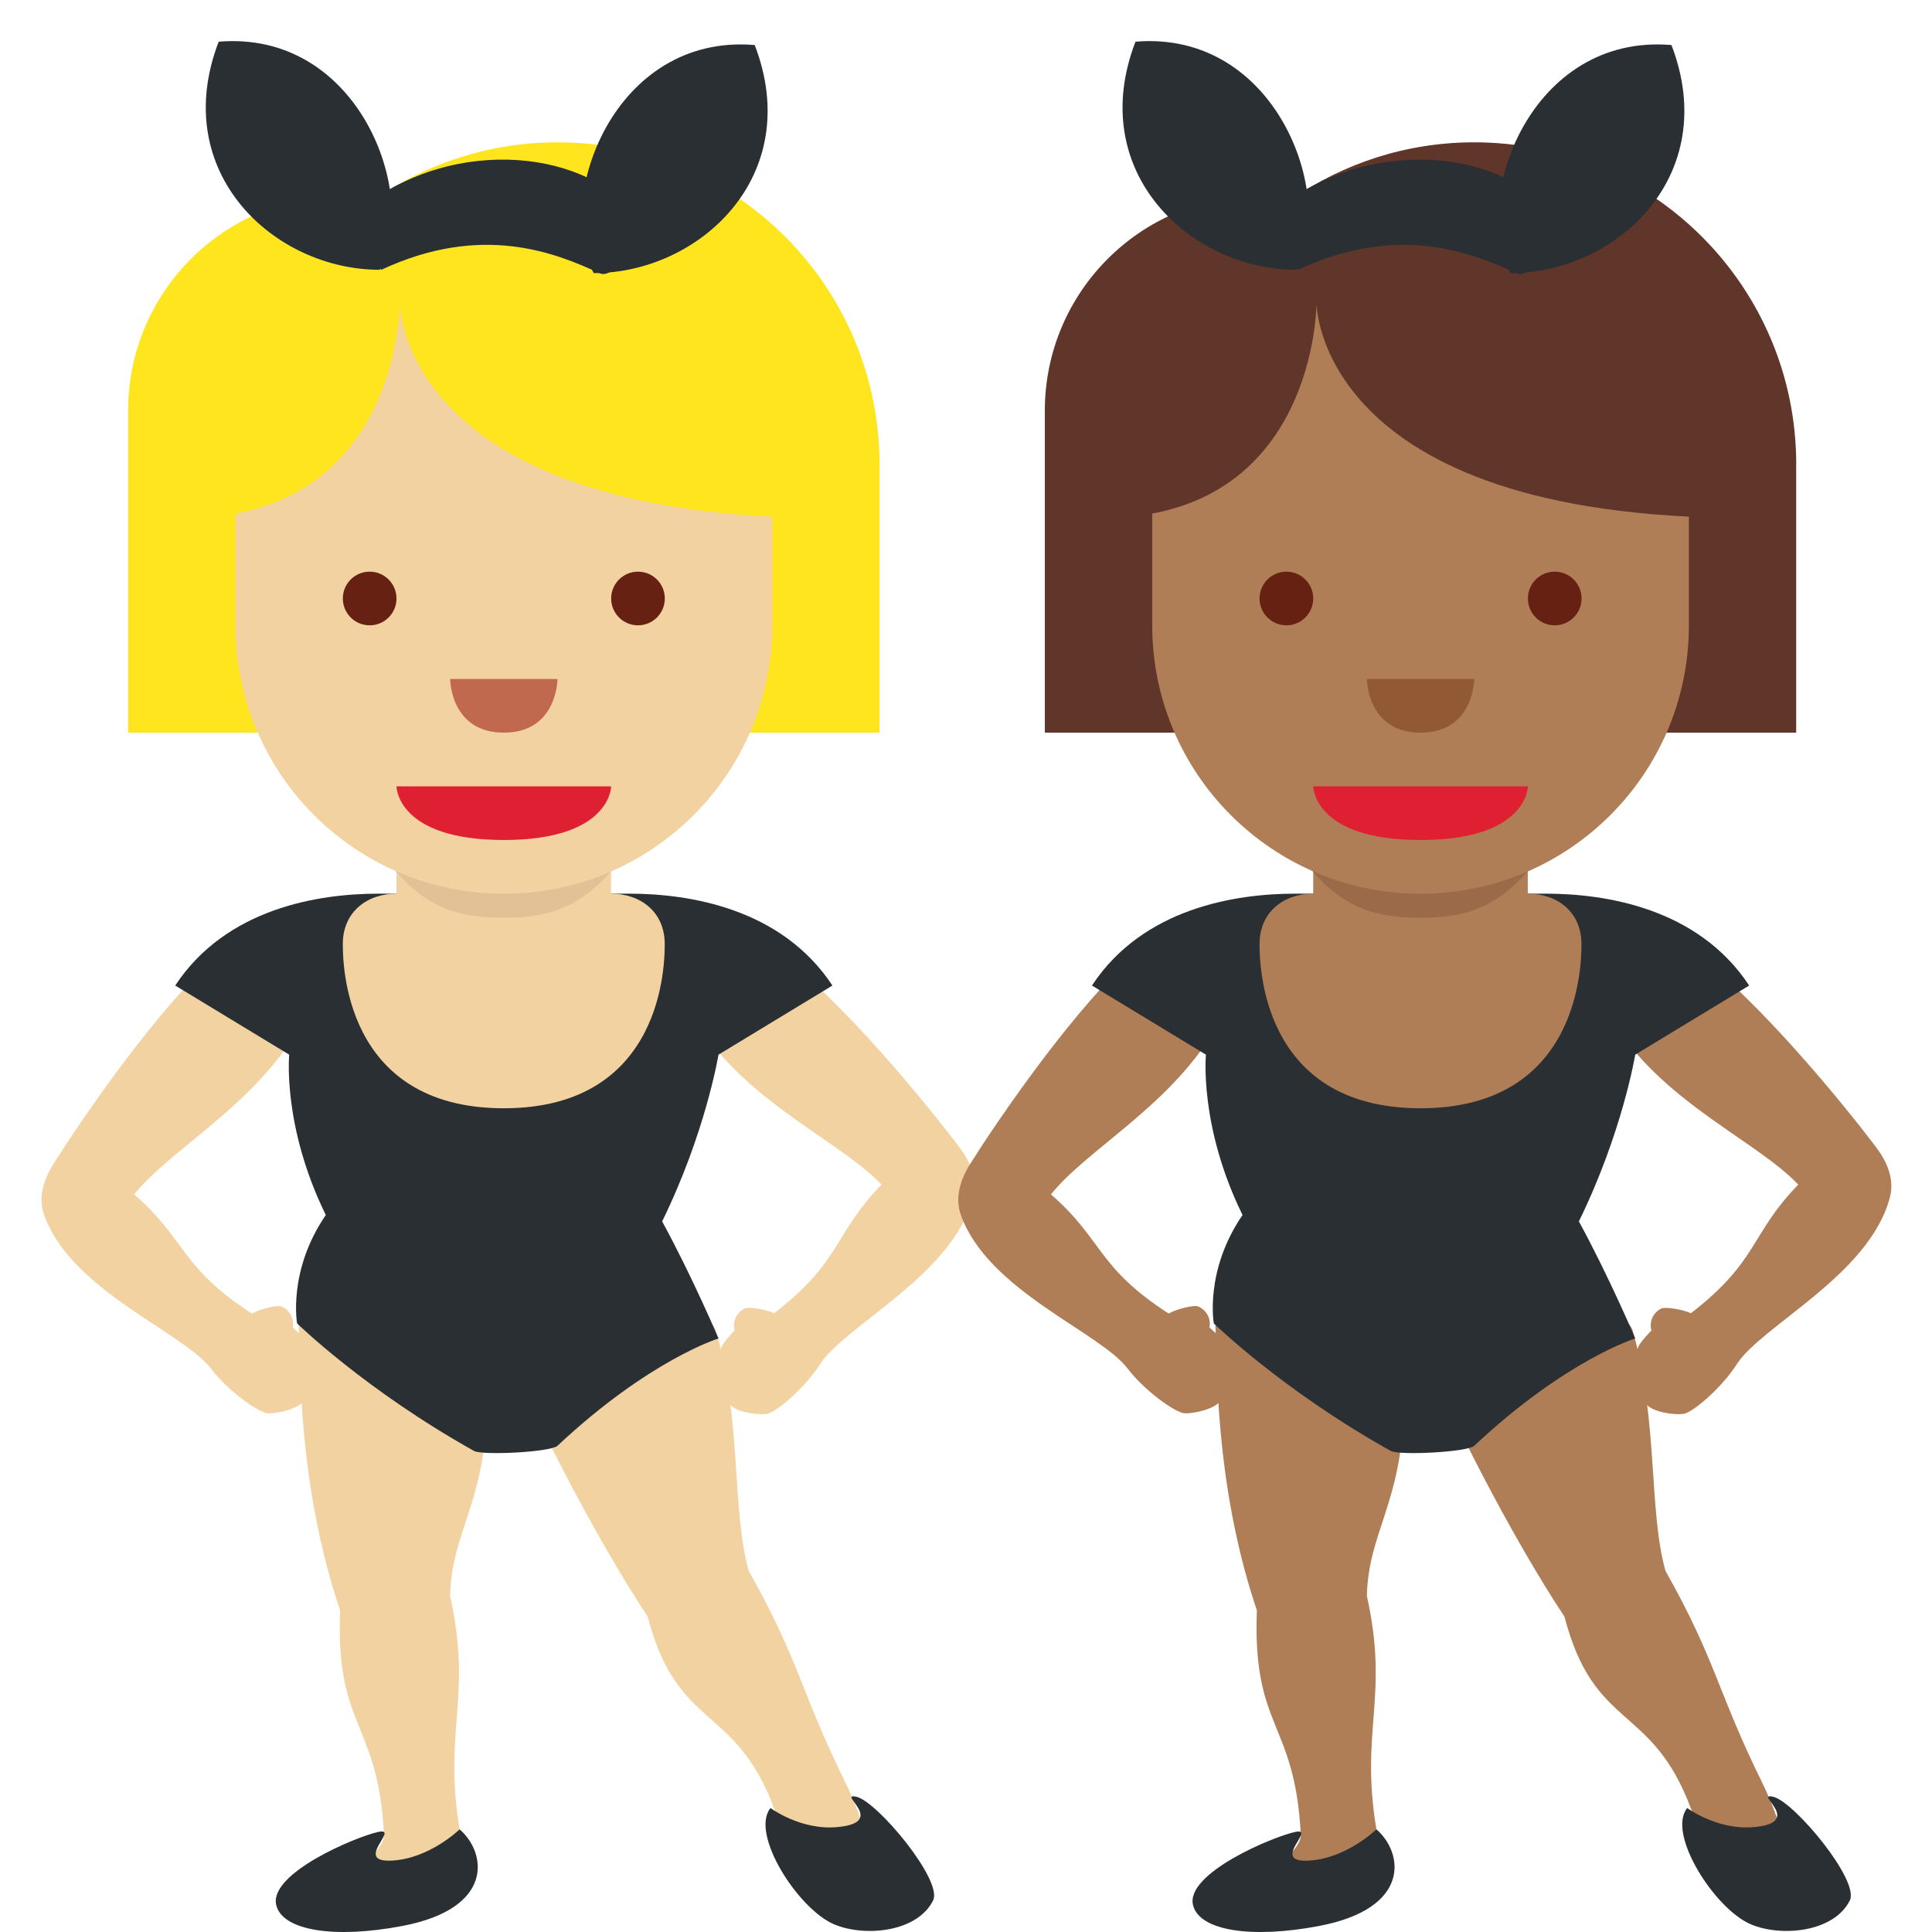
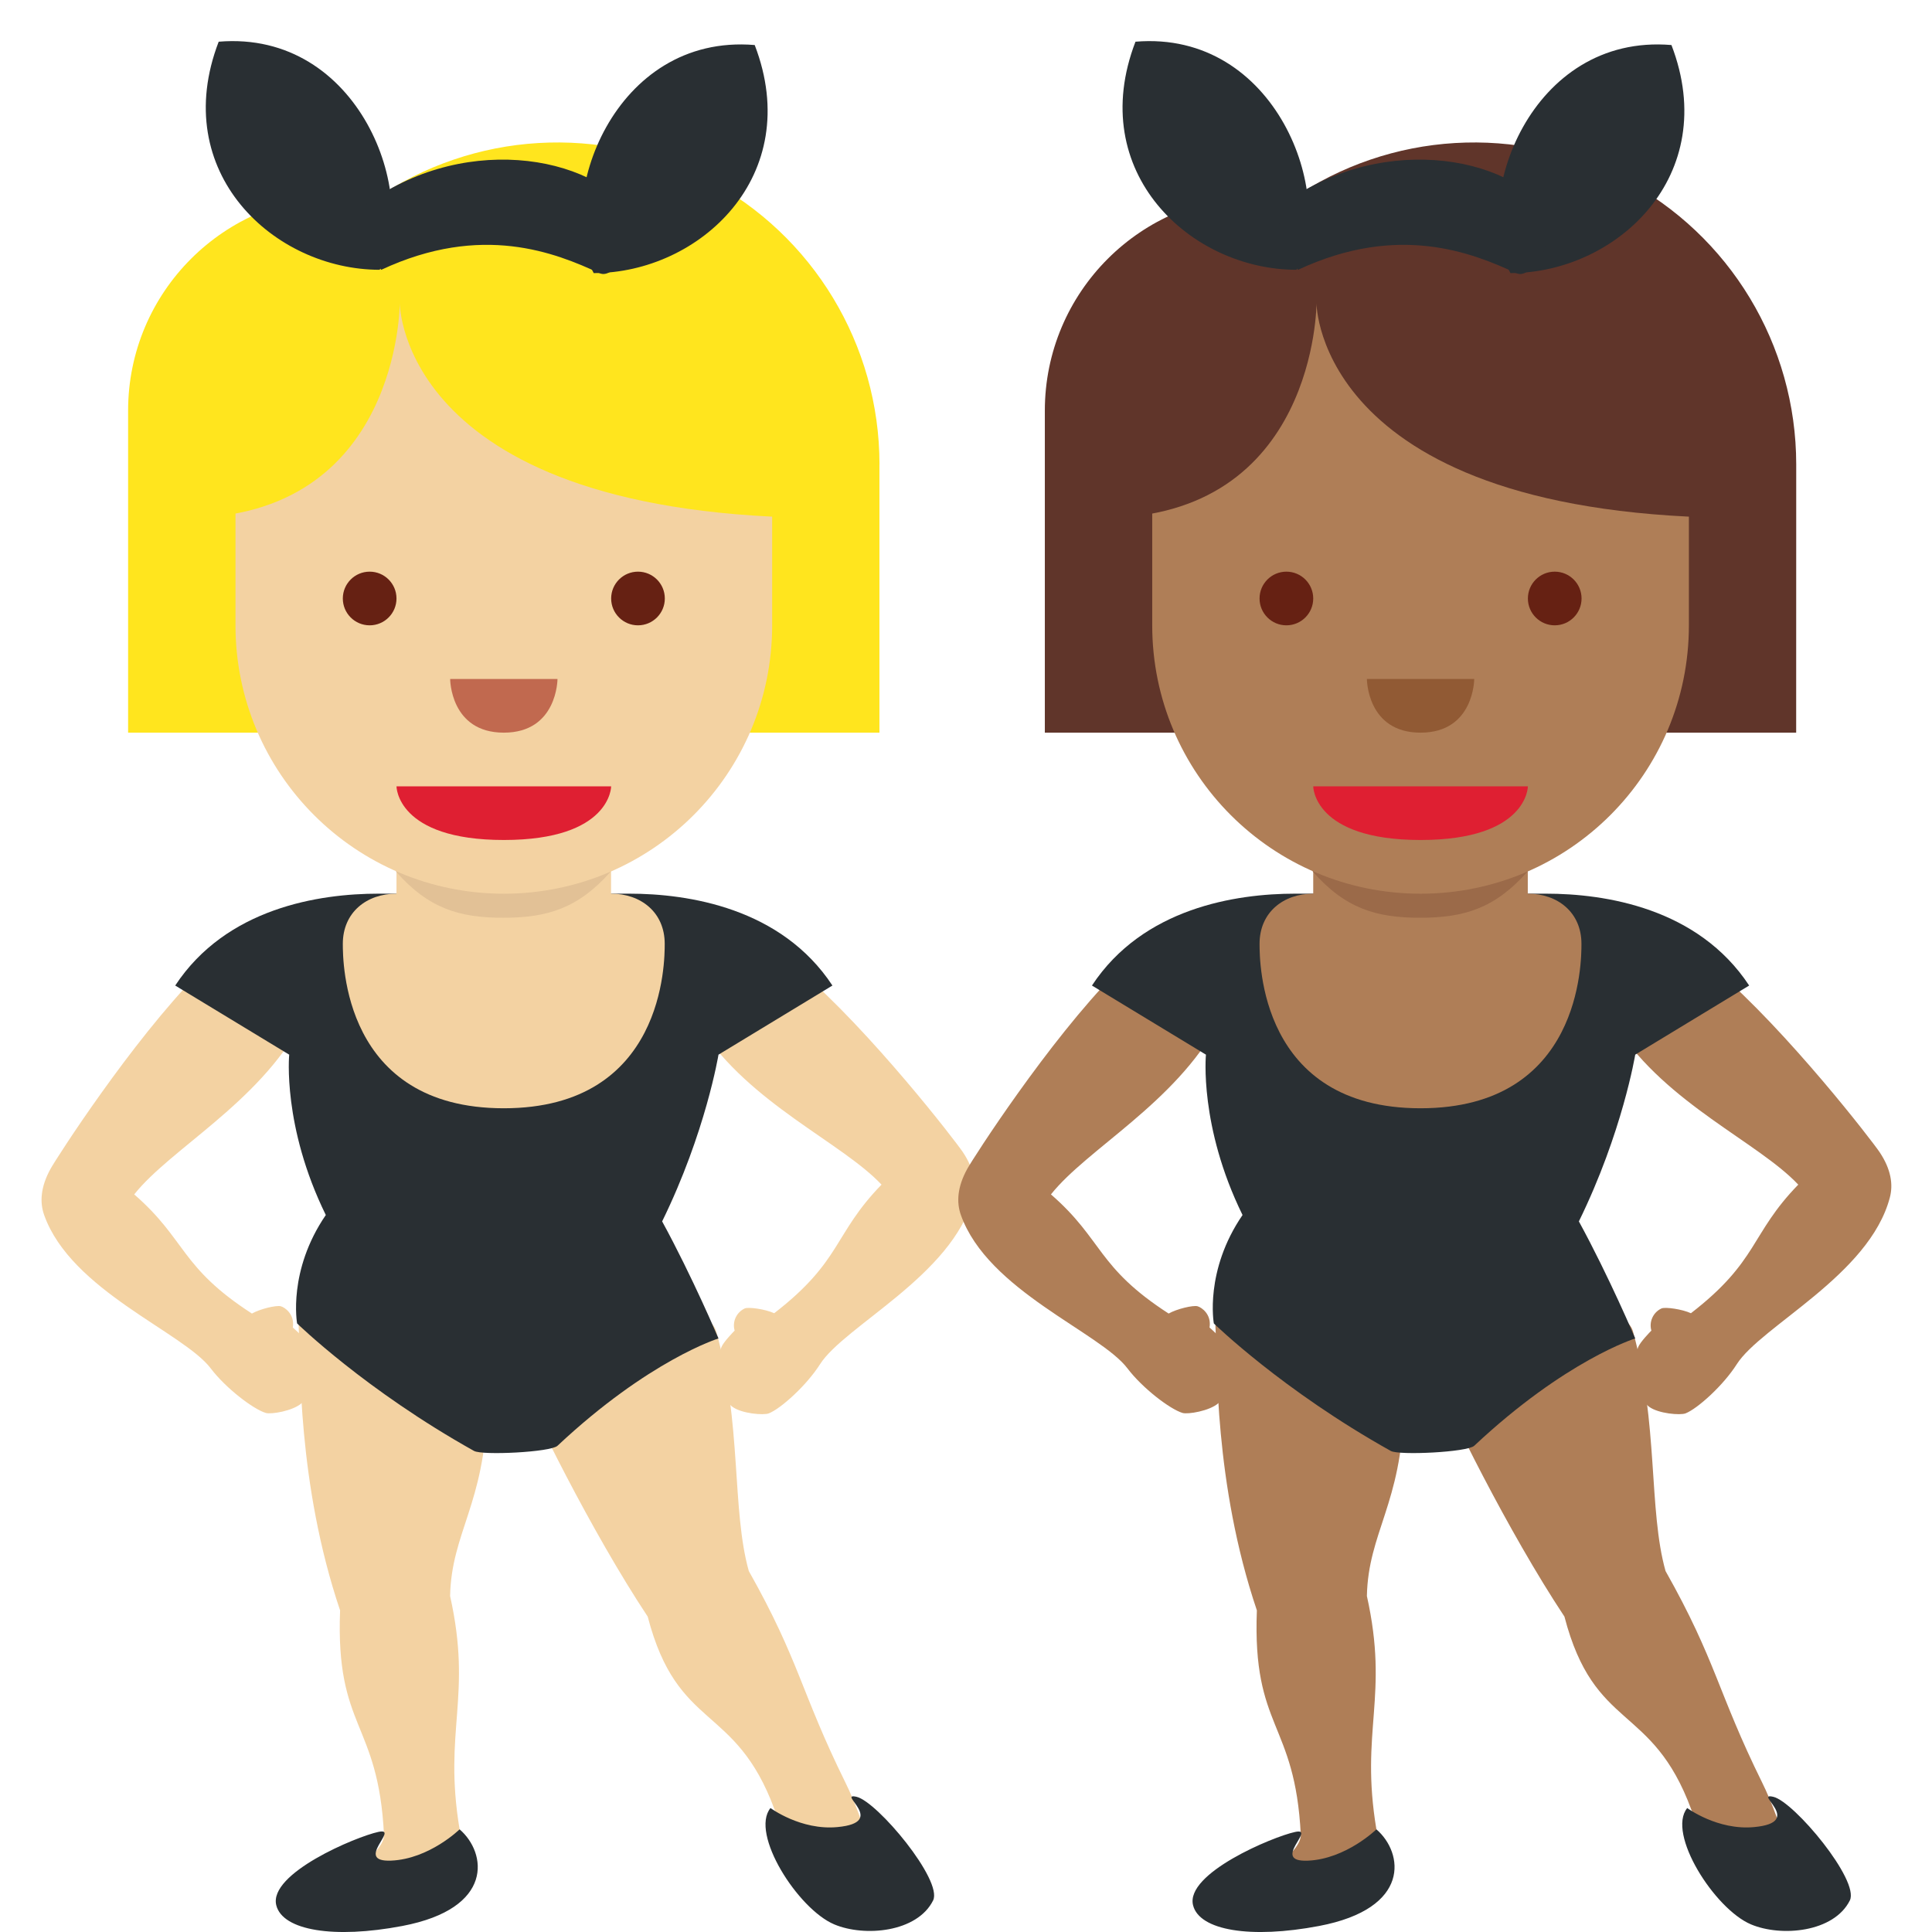
<svg xmlns="http://www.w3.org/2000/svg" viewBox="0 0 36 36">
-   <path fill="#F3D2A2" d="M8.564 34.087c.131.787-2.091 1.454-2.376 1.326-.305-.137.988-.808.967-1.226-.106-2.12-.904-1.961-.818-4.18-.802-2.376-.735-4.653-.772-5.287-.087-1.472 3.528.615 3.509 1.518-.038 1.776-.663 2.321-.687 3.502.42 1.882-.131 2.499.177 4.347zm7.189-.872c.353.715.726 1.971.416 1.931-.331-.043-1.396-.505-1.736-1.427-.734-1.991-1.804-1.447-2.364-3.596-1.047-1.579-2.186-3.886-2.406-4.482-.509-1.384 3.441-1.701 3.683-.832.477 1.711.287 3.328.607 4.465.948 1.68.97 2.261 1.8 3.941z" />
-   <path fill="#F3D2A2" d="M5.621 26.146c-.164.146-.57.212-.669.182-.232-.07-.745-.46-1.026-.831-.513-.675-2.601-1.446-3.103-2.856-.085-.238-.067-.524.118-.86.113-.205 1.505-2.37 2.77-3.655.336-.342 1.248-.428 1.676-.104.427.323.483.579.233 1.04-.811 1.497-2.441 2.342-3.119 3.194.974.847.851 1.353 2.193 2.22.156-.088.457-.158.538-.136.08.022.264.154.224.397.024.02.226.196.271.286.126.245.107.934-.106 1.123zm8.023.065c.176.132.586.163.682.125.225-.089.703-.521.953-.914.454-.715 2.471-1.659 2.853-3.106.065-.244.023-.528-.19-.847-.13-.195-1.698-2.235-3.066-3.41-.364-.312-1.279-.322-1.679.037-.399.358-.433.617-.146 1.056.934 1.424 2.628 2.129 3.375 2.922-.9.925-.735 1.419-2 2.396-.163-.075-.469-.119-.547-.09-.078.029-.25.176-.19.414-.022.021-.209.214-.246.307-.103.255-.027.939.201 1.11z" />
-   <path fill="#292F33" d="M15.511 18.364c-.953-1.447-2.684-1.712-3.788-1.712H9.388v.002-.002H7.053c-1.104 0-2.835.265-3.788 1.712l2.124 1.288s-.131 1.332.682 2.988c-.713 1.04-.535 2.02-.535 2.02s1.277 1.248 3.297 2.376c.153.086 1.427.024 1.555-.096 1.706-1.6 3-2 3-2s-.488-1.153-1.05-2.181c.812-1.656 1.05-3.107 1.05-3.107l2.123-1.288z" />
-   <path fill="#F3D2A2" d="M12.386 17.587c0-.588-.445-.935-1-.935v-3H7.388v3c-.555 0-1 .347-1 .935 0 .323 0 3.063 2.997 3.064h.004c2.997-.001 2.997-2.74 2.997-3.064z" />
-   <path fill="#E2C196" d="M7.379 16.242c.608.687 1.178.859 1.998.859.819 0 1.394-.173 2.002-.859v-.812h-4v.812z" />
-   <path fill="#FFE51E" d="M16.388 8.653c0-3.314-2.687-6.001-6.001-6.001-1.264 0-2.435.393-3.402 1.06-.196-.03-.393-.06-.598-.06-2.209 0-4 1.791-4 4v6h14V8.653z" />
-   <path fill="#F3D2A2" d="M14.388 5.652h-10v6.001c0 2.762 2.238 5 5 5s5-2.237 5-5V5.652z" />
-   <path fill="#FFE51E" d="M14.449 4.652h-10l-1 5c4 0 4-4 4-4s0 4 8 4l-1-5z" />
-   <path fill="#DF1F32" d="M11.388 14.652h-4s0 1 2 1 2-1 2-1z" />
-   <circle fill="#662113" cx="6.888" cy="11.152" r=".5" />
-   <circle fill="#662113" cx="11.888" cy="11.152" r=".5" />
-   <path fill="#C1694F" d="M8.388 12.652h2s0 1-1 1-1-1-1-1z" />
-   <path fill="#292F33" d="M4.075.777c2.625-.219 3.75 2.875 3 4.25-1.968 0-3.937-1.813-3-4.25zm9.988.062c-2.625-.219-3.75 2.875-3 4.25 1.969 0 3.937-1.812 3-4.25z" />
-   <path fill="#292F33" d="M6.7 3.902c1.812-1.438 4.344-1.062 5.156.156.031.312-.37 1.178-.688 1.031-.812-.375-2.188-.938-4.063-.062-.092-.063-.439-1.098-.405-1.125zm7.657 29.788c-.386.475.511 1.883 1.188 2.168.564.238 1.545.149 1.842-.446.186-.373-1.04-1.842-1.426-1.931-.386-.089.594.475-.356.564-.684.065-1.248-.355-1.248-.355zm-5.793.397c.505.435.654 1.474-1.069 1.801-1.268.241-2.228.086-2.347-.386-.148-.594 1.486-1.278 1.902-1.367.416-.089-.475.564.238.535.712-.03 1.276-.583 1.276-.583z" />
-   <path fill="#AF7E57" d="M25.647 34.087c.131.787-2.091 1.454-2.376 1.326-.305-.137.988-.808.967-1.226-.106-2.12-.904-1.961-.818-4.18-.802-2.376-.735-4.653-.772-5.287-.087-1.472 3.528.615 3.509 1.518-.038 1.776-.663 2.321-.687 3.502.419 1.882-.132 2.499.177 4.347zm7.188-.872c.353.715.726 1.971.416 1.931-.331-.043-1.396-.505-1.736-1.427-.734-1.991-1.804-1.447-2.364-3.596-1.047-1.579-2.186-3.886-2.406-4.482-.509-1.384 3.441-1.701 3.683-.832.477 1.711.287 3.328.607 4.465.948 1.68.97 2.261 1.8 3.941z" />
-   <path fill="#AF7E57" d="M22.703 26.146c-.164.146-.57.212-.669.182-.232-.07-.745-.46-1.026-.831-.513-.675-2.601-1.446-3.103-2.856-.085-.238-.067-.524.118-.86.113-.205 1.505-2.37 2.77-3.655.336-.342 1.248-.428 1.676-.104.427.323.483.579.233 1.04-.811 1.497-2.441 2.342-3.119 3.194.974.847.851 1.353 2.193 2.22.156-.088.457-.158.538-.136.08.022.264.154.224.397.024.02.226.196.271.286.126.245.107.934-.106 1.123zm8.023.065c.176.132.586.163.682.125.225-.089.703-.521.953-.914.454-.715 2.471-1.659 2.853-3.106.065-.244.023-.528-.19-.847-.13-.195-1.698-2.235-3.066-3.41-.364-.312-1.279-.322-1.679.037-.399.358-.433.617-.146 1.056.934 1.424 2.628 2.129 3.375 2.922-.9.925-.735 1.419-2 2.396-.163-.075-.469-.119-.547-.09-.078.029-.25.176-.19.414-.022.021-.209.214-.246.307-.103.255-.027.939.201 1.11z" />
-   <path fill="#292F33" d="M32.593 18.364c-.953-1.447-2.684-1.712-3.788-1.712H26.47v.002-.002h-2.335c-1.104 0-2.835.265-3.788 1.712l2.124 1.288s-.131 1.332.682 2.988c-.713 1.04-.535 2.02-.535 2.02s1.277 1.248 3.297 2.376c.153.086 1.427.024 1.555-.096 1.706-1.6 3-2 3-2s-.488-1.153-1.05-2.181c.812-1.656 1.05-3.107 1.05-3.107l2.123-1.288z" />
-   <path fill="#AF7E57" d="M29.468 17.587c0-.588-.445-.935-1-.935v-3H24.47v3c-.555 0-1 .347-1 .935 0 .323 0 3.063 2.997 3.064h.004c2.997-.001 2.997-2.74 2.997-3.064z" />
-   <path fill="#9B6A49" d="M24.462 16.242c.608.687 1.178.859 1.998.859.819 0 1.394-.173 2.002-.859v-.812h-4v.812z" />
-   <path fill="#60352A" d="M33.47 8.653c0-3.314-2.687-6.001-6.001-6.001-1.264 0-2.435.393-3.402 1.06-.196-.03-.393-.06-.598-.06-2.209 0-4 1.791-4 4v6h14V8.653z" />
-   <path fill="#AF7E57" d="M31.47 5.652h-10v6.001c0 2.762 2.238 5 5 5s5-2.237 5-5V5.652z" />
-   <path fill="#60352A" d="M31.531 4.652h-10l-1 5c4 0 4-4 4-4s0 4 8 4l-1-5z" />
-   <path fill="#DF1F32" d="M28.47 14.652h-4s0 1 2 1 2-1 2-1z" />
-   <circle fill="#662113" cx="23.97" cy="11.152" r=".5" />
-   <circle fill="#662113" cx="28.97" cy="11.152" r=".5" />
-   <path fill="#915A34" d="M25.47 12.652h2s0 1-1 1-1-1-1-1z" />
-   <path fill="#292F33" d="M21.158.777c2.625-.219 3.75 2.875 3 4.25-1.969 0-3.938-1.813-3-4.25zm9.987.062c-2.625-.219-3.75 2.875-3 4.25 1.969 0 3.937-1.812 3-4.25z" />
-   <path fill="#292F33" d="M23.783 3.902c1.812-1.438 4.344-1.062 5.156.156.031.312-.37 1.178-.688 1.031-.812-.375-2.188-.938-4.063-.062-.093-.063-.44-1.098-.405-1.125zm7.656 29.788c-.386.475.511 1.883 1.188 2.168.564.238 1.545.149 1.842-.446.186-.373-1.04-1.842-1.426-1.931-.386-.089.594.475-.356.564-.684.065-1.248-.355-1.248-.355zm-5.792.397c.505.435.654 1.474-1.069 1.801-1.268.241-2.228.086-2.347-.386-.149-.594 1.485-1.277 1.901-1.366.416-.089-.475.564.238.535.712-.031 1.277-.584 1.277-.584z" />
+   <path fill="#f3d2a2" d="M8.564 34.087c.131.787-2.091 1.454-2.376 1.326-.305-.137.988-.808.967-1.226-.106-2.12-.904-1.961-.818-4.18-.802-2.376-.735-4.653-.772-5.287-.087-1.472 3.528.615 3.509 1.518-.038 1.776-.663 2.321-.687 3.502.42 1.882-.131 2.499.177 4.347m7.189-.872c.353.715.726 1.971.416 1.931-.331-.043-1.396-.505-1.736-1.427-.734-1.991-1.804-1.447-2.364-3.596-1.047-1.579-2.186-3.886-2.406-4.482-.509-1.384 3.441-1.701 3.683-.832.477 1.711.287 3.328.607 4.465.948 1.68.97 2.261 1.8 3.941" />
+   <path fill="#f3d2a2" d="M5.621 26.146c-.164.146-.57.212-.669.182-.232-.07-.745-.46-1.026-.831-.513-.675-2.601-1.446-3.103-2.856-.085-.238-.067-.524.118-.86.113-.205 1.505-2.37 2.77-3.655.336-.342 1.248-.428 1.676-.104.427.323.483.579.233 1.04-.811 1.497-2.441 2.342-3.119 3.194.974.847.851 1.353 2.193 2.22.156-.088.457-.158.538-.136.08.022.264.154.224.397.024.02.226.196.271.286.126.245.107.934-.106 1.123m8.023.065c.176.132.586.163.682.125.225-.089.703-.521.953-.914.454-.715 2.471-1.659 2.853-3.106.065-.244.023-.528-.19-.847-.13-.195-1.698-2.235-3.066-3.41-.364-.312-1.279-.322-1.679.037-.399.358-.433.617-.146 1.056.934 1.424 2.628 2.129 3.375 2.922-.9.925-.735 1.419-2 2.396-.163-.075-.469-.119-.547-.09a.35.35 0 0 0-.19.414c-.022.021-.209.214-.246.307-.103.255-.027.939.201 1.11" />
+   <path fill="#292f33" d="M15.511 18.364c-.953-1.447-2.684-1.712-3.788-1.712H9.388v.002-.002H7.053c-1.104 0-2.835.265-3.788 1.712l2.124 1.288s-.131 1.332.682 2.988c-.713 1.04-.535 2.02-.535 2.02s1.277 1.248 3.297 2.376c.153.086 1.427.024 1.555-.096 1.706-1.6 3-2 3-2s-.488-1.153-1.05-2.181c.812-1.656 1.05-3.107 1.05-3.107z" />
+   <path fill="#f3d2a2" d="M12.386 17.587c0-.588-.445-.935-1-.935v-3H7.388v3c-.555 0-1 .347-1 .935 0 .323 0 3.063 2.997 3.064h.004c2.997-.001 2.997-2.74 2.997-3.064" />
+   <path fill="#e2c196" d="M7.379 16.242c.608.687 1.178.859 1.998.859.819 0 1.394-.173 2.002-.859v-.812h-4z" />
+   <path fill="#ffe51e" d="M16.388 8.653a6.001 6.001 0 0 0-9.403-4.941 4 4 0 0 0-.598-.06 4 4 0 0 0-4 4v6h14V8.653z" />
+   <path fill="#f3d2a2" d="M14.388 5.652h-10v6.001c0 2.762 2.238 5 5 5s5-2.237 5-5z" />
+   <path fill="#ffe51e" d="M14.449 4.652h-10l-1 5c4 0 4-4 4-4s0 4 8 4z" />
+   <path fill="#df1f32" d="M11.388 14.652h-4s0 1 2 1 2-1 2-1" />
+   <circle cx="6.888" cy="11.152" r=".5" fill="#662113" />
+   <circle cx="11.888" cy="11.152" r=".5" fill="#662113" />
+   <path fill="#c1694f" d="M8.388 12.652h2s0 1-1 1-1-1-1-1" />
+   <path fill="#292f33" d="M4.075.777c2.625-.219 3.75 2.875 3 4.25-1.968 0-3.937-1.813-3-4.25m9.988.062c-2.625-.219-3.75 2.875-3 4.25 1.969 0 3.937-1.812 3-4.25" />
+   <path fill="#292f33" d="M6.7 3.902c1.812-1.438 4.344-1.062 5.156.156.031.312-.37 1.178-.688 1.031-.812-.375-2.188-.938-4.063-.062-.092-.063-.439-1.098-.405-1.125m7.657 29.788c-.386.475.511 1.883 1.188 2.168.564.238 1.545.149 1.842-.446.186-.373-1.04-1.842-1.426-1.931s.594.475-.356.564c-.684.065-1.248-.355-1.248-.355m-5.793.397c.505.435.654 1.474-1.069 1.801-1.268.241-2.228.086-2.347-.386-.148-.594 1.486-1.278 1.902-1.367s-.475.564.238.535c.712-.03 1.276-.583 1.276-.583" />
+   <path fill="#af7e57" d="M25.647 34.087c.131.787-2.091 1.454-2.376 1.326-.305-.137.988-.808.967-1.226-.106-2.12-.904-1.961-.818-4.18-.802-2.376-.735-4.653-.772-5.287-.087-1.472 3.528.615 3.509 1.518-.038 1.776-.663 2.321-.687 3.502.419 1.882-.132 2.499.177 4.347m7.188-.872c.353.715.726 1.971.416 1.931-.331-.043-1.396-.505-1.736-1.427-.734-1.991-1.804-1.447-2.364-3.596-1.047-1.579-2.186-3.886-2.406-4.482-.509-1.384 3.441-1.701 3.683-.832.477 1.711.287 3.328.607 4.465.948 1.68.97 2.261 1.8 3.941" />
+   <path fill="#af7e57" d="M22.703 26.146c-.164.146-.57.212-.669.182-.232-.07-.745-.46-1.026-.831-.513-.675-2.601-1.446-3.103-2.856-.085-.238-.067-.524.118-.86.113-.205 1.505-2.37 2.77-3.655.336-.342 1.248-.428 1.676-.104.427.323.483.579.233 1.04-.811 1.497-2.441 2.342-3.119 3.194.974.847.851 1.353 2.193 2.22.156-.088.457-.158.538-.136.08.022.264.154.224.397.024.02.226.196.271.286.126.245.107.934-.106 1.123m8.023.065c.176.132.586.163.682.125.225-.089.703-.521.953-.914.454-.715 2.471-1.659 2.853-3.106.065-.244.023-.528-.19-.847-.13-.195-1.698-2.235-3.066-3.41-.364-.312-1.279-.322-1.679.037-.399.358-.433.617-.146 1.056.934 1.424 2.628 2.129 3.375 2.922-.9.925-.735 1.419-2 2.396-.163-.075-.469-.119-.547-.09a.35.35 0 0 0-.19.414c-.022.021-.209.214-.246.307-.103.255-.027.939.201 1.11" />
+   <path fill="#292f33" d="M32.593 18.364c-.953-1.447-2.684-1.712-3.788-1.712H26.47v.002-.002h-2.335c-1.104 0-2.835.265-3.788 1.712l2.124 1.288s-.131 1.332.682 2.988c-.713 1.04-.535 2.02-.535 2.02s1.277 1.248 3.297 2.376c.153.086 1.427.024 1.555-.096 1.706-1.6 3-2 3-2s-.488-1.153-1.05-2.181c.812-1.656 1.05-3.107 1.05-3.107z" />
+   <path fill="#af7e57" d="M29.468 17.587c0-.588-.445-.935-1-.935v-3H24.47v3c-.555 0-1 .347-1 .935 0 .323 0 3.063 2.997 3.064h.004c2.997-.001 2.997-2.74 2.997-3.064" />
+   <path fill="#9b6a49" d="M24.462 16.242c.608.687 1.178.859 1.998.859.819 0 1.394-.173 2.002-.859v-.812h-4z" />
+   <path fill="#60352a" d="M33.47 8.653a6.001 6.001 0 0 0-9.403-4.941 4 4 0 0 0-.598-.06 4 4 0 0 0-4 4v6h14z" />
+   <path fill="#af7e57" d="M31.47 5.652h-10v6.001c0 2.762 2.238 5 5 5s5-2.237 5-5z" />
+   <path fill="#60352a" d="M31.531 4.652h-10l-1 5c4 0 4-4 4-4s0 4 8 4z" />
+   <path fill="#df1f32" d="M28.47 14.652h-4s0 1 2 1 2-1 2-1" />
+   <circle cx="23.97" cy="11.152" r=".5" fill="#662113" />
+   <circle cx="28.97" cy="11.152" r=".5" fill="#662113" />
+   <path fill="#915a34" d="M25.47 12.652h2s0 1-1 1-1-1-1-1" />
+   <path fill="#292f33" d="M21.158.777c2.625-.219 3.75 2.875 3 4.25-1.969 0-3.938-1.813-3-4.25m9.987.062c-2.625-.219-3.75 2.875-3 4.25 1.969 0 3.937-1.812 3-4.25" />
+   <path fill="#292f33" d="M23.783 3.902c1.812-1.438 4.344-1.062 5.156.156.031.312-.37 1.178-.688 1.031-.812-.375-2.188-.938-4.063-.062-.093-.063-.44-1.098-.405-1.125m7.656 29.788c-.386.475.511 1.883 1.188 2.168.564.238 1.545.149 1.842-.446.186-.373-1.04-1.842-1.426-1.931s.594.475-.356.564c-.684.065-1.248-.355-1.248-.355m-5.792.397c.505.435.654 1.474-1.069 1.801-1.268.241-2.228.086-2.347-.386-.149-.594 1.485-1.277 1.901-1.366s-.475.564.238.535c.712-.031 1.277-.584 1.277-.584" />
</svg>
